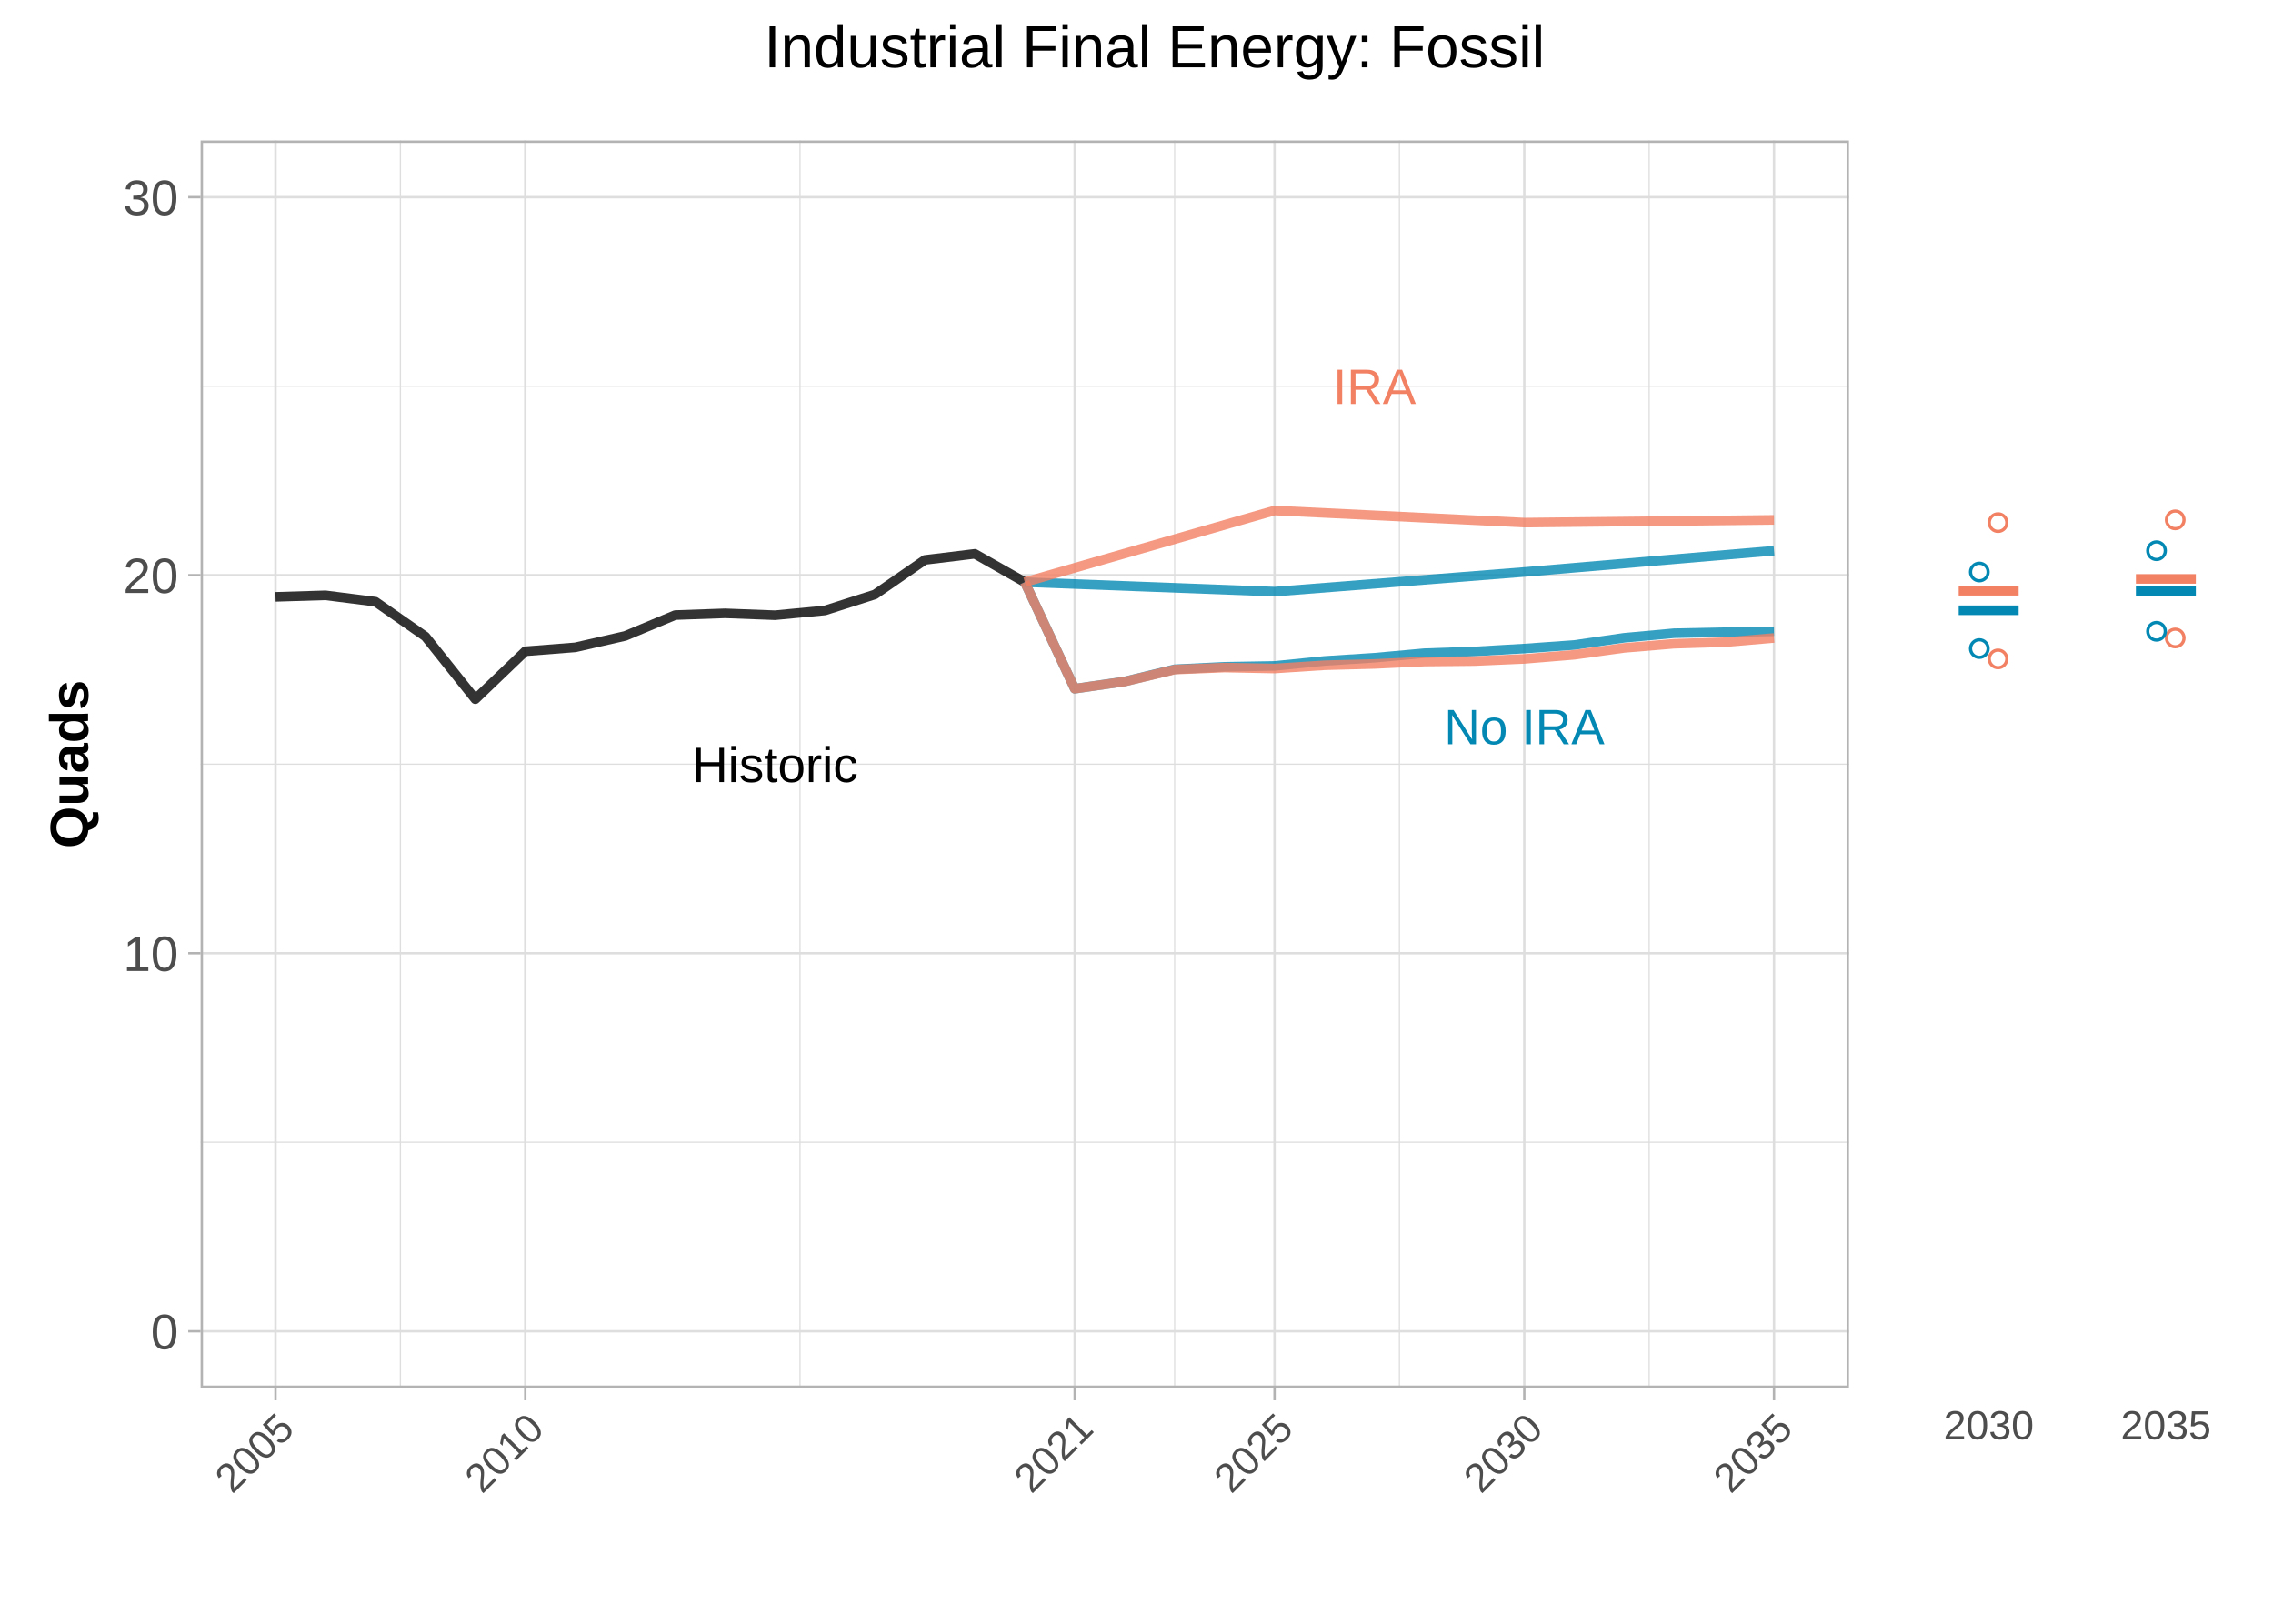
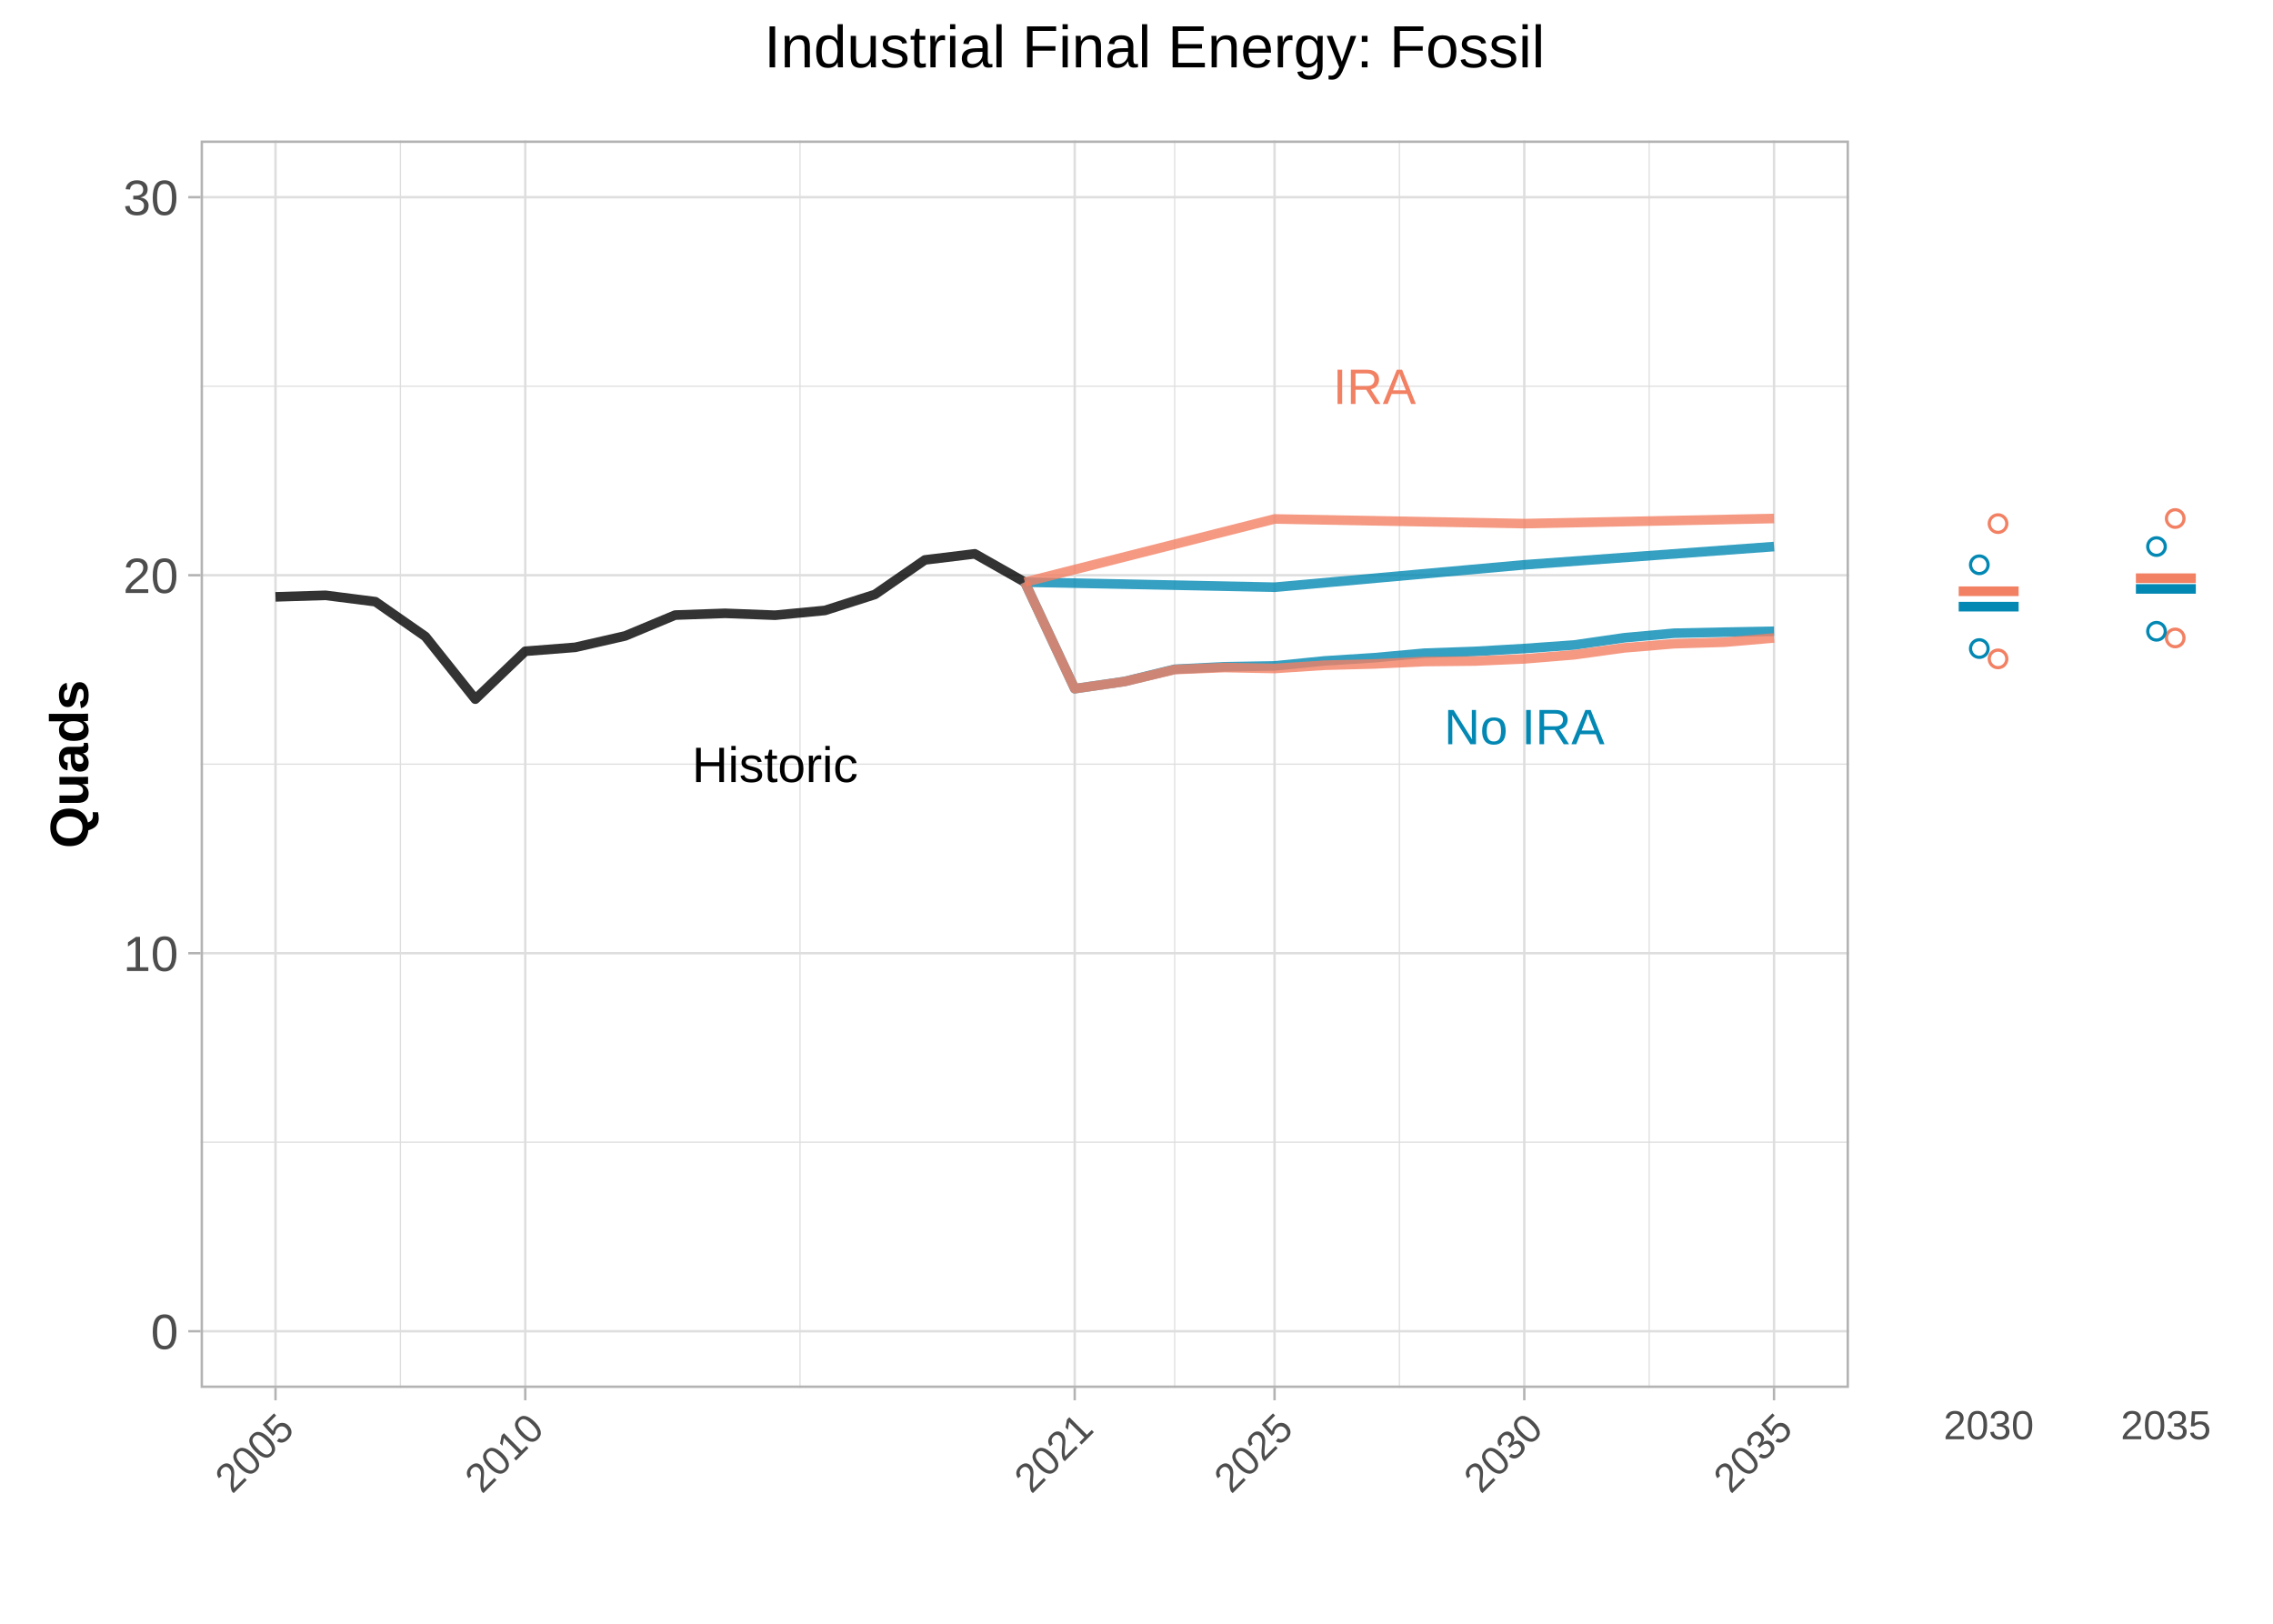
<svg xmlns="http://www.w3.org/2000/svg" class="svglite" width="504.00pt" height="360.00pt" viewBox="0 0 504.00 360.00">
  <defs>
    <style type="text/css">
    .svglite line, .svglite polyline, .svglite polygon, .svglite path, .svglite rect, .svglite circle {
      fill: none;
      stroke: #000000;
      stroke-linecap: round;
      stroke-linejoin: round;
      stroke-miterlimit: 10.00;
    }
    .svglite text {
      white-space: pre;
    }
  </style>
  </defs>
  <rect width="100%" height="100%" style="stroke: none; fill: #FFFFFF;" />
  <defs>
    <clipPath id="cpMC4wMHw1MDQuMDB8MC4wMHwzNjAuMDA=">
      <rect x="0.00" y="0.00" width="504.00" height="360.00" />
    </clipPath>
  </defs>
  <g clip-path="url(#cpMC4wMHw1MDQuMDB8MC4wMHwzNjAuMDA=)">
    <rect x="0.00" y="0.00" width="504.00" height="360.00" style="stroke-width: 1.07; stroke: #FFFFFF; fill: #FFFFFF;" />
  </g>
  <defs>
    <clipPath id="cpNS40OHw0MTkuOTR8MjMuMTh8MzU0LjUy">
      <rect x="5.48" y="23.18" width="414.46" height="331.34" />
    </clipPath>
  </defs>
  <g clip-path="url(#cpNS40OHw0MTkuOTR8MjMuMTh8MzU0LjUy)">
    <rect x="5.48" y="23.18" width="414.46" height="331.34" style="stroke-width: 1.07; stroke: #FFFFFF; fill: #FFFFFF;" />
  </g>
  <g clip-path="url(#cpMC4wMHw1MDQuMDB8MC4wMHwzNjAuMDA=)">
</g>
  <defs>
    <clipPath id="cpNDQuNDh8NDA5Ljk4fDMxLjE1fDMwNy43Mg==">
      <rect x="44.48" y="31.15" width="365.50" height="276.57" />
    </clipPath>
  </defs>
  <g clip-path="url(#cpNDQuNDh8NDA5Ljk4fDMxLjE1fDMwNy43Mg==)">
    <rect x="44.48" y="31.15" width="365.50" height="276.57" style="stroke-width: 1.07; stroke: none; fill: #FFFFFF;" />
    <polyline points="44.48,253.24 409.98,253.24 " style="stroke-width: 0.27; stroke: #DEDEDE; stroke-linecap: butt;" />
    <polyline points="44.48,169.43 409.98,169.43 " style="stroke-width: 0.27; stroke: #DEDEDE; stroke-linecap: butt;" />
    <polyline points="44.48,85.62 409.98,85.62 " style="stroke-width: 0.27; stroke: #DEDEDE; stroke-linecap: butt;" />
    <polyline points="88.78,307.72 88.78,31.15 " style="stroke-width: 0.27; stroke: #DEDEDE; stroke-linecap: butt;" />
    <polyline points="177.39,307.72 177.39,31.15 " style="stroke-width: 0.27; stroke: #DEDEDE; stroke-linecap: butt;" />
    <polyline points="260.46,307.72 260.46,31.15 " style="stroke-width: 0.27; stroke: #DEDEDE; stroke-linecap: butt;" />
    <polyline points="310.30,307.72 310.30,31.15 " style="stroke-width: 0.27; stroke: #DEDEDE; stroke-linecap: butt;" />
    <polyline points="365.68,307.72 365.68,31.15 " style="stroke-width: 0.27; stroke: #DEDEDE; stroke-linecap: butt;" />
    <polyline points="44.48,295.15 409.98,295.15 " style="stroke-width: 0.53; stroke: #DEDEDE; stroke-linecap: butt;" />
    <polyline points="44.48,211.34 409.98,211.34 " style="stroke-width: 0.53; stroke: #DEDEDE; stroke-linecap: butt;" />
    <polyline points="44.48,127.53 409.98,127.53 " style="stroke-width: 0.53; stroke: #DEDEDE; stroke-linecap: butt;" />
    <polyline points="44.48,43.72 409.98,43.72 " style="stroke-width: 0.53; stroke: #DEDEDE; stroke-linecap: butt;" />
    <polyline points="61.09,307.72 61.09,31.15 " style="stroke-width: 0.53; stroke: #DEDEDE; stroke-linecap: butt;" />
    <polyline points="116.47,307.72 116.47,31.15 " style="stroke-width: 0.53; stroke: #DEDEDE; stroke-linecap: butt;" />
    <polyline points="238.30,307.72 238.30,31.15 " style="stroke-width: 0.53; stroke: #DEDEDE; stroke-linecap: butt;" />
    <polyline points="282.61,307.72 282.61,31.15 " style="stroke-width: 0.53; stroke: #DEDEDE; stroke-linecap: butt;" />
    <polyline points="337.99,307.72 337.99,31.15 " style="stroke-width: 0.53; stroke: #DEDEDE; stroke-linecap: butt;" />
    <polyline points="393.36,307.72 393.36,31.15 " style="stroke-width: 0.53; stroke: #DEDEDE; stroke-linecap: butt;" />
    <polyline points="61.09,132.33 72.17,131.99 83.24,133.40 94.32,141.12 105.39,155.01 116.47,144.39 127.55,143.52 138.62,140.99 149.70,136.37 160.77,135.98 171.85,136.40 182.92,135.34 194.00,131.80 205.08,124.14 216.15,122.79 227.23,129.07 " style="stroke-width: 2.13; stroke: #000000; stroke-opacity: 0.80; stroke-linecap: butt;" />
-     <polyline points="227.23,129.07 282.61,131.17 337.99,126.82 393.36,122.10 " style="stroke-width: 2.13; stroke: #0388B3; stroke-opacity: 0.80; stroke-linecap: butt;" />
+     <polyline points="227.23,129.07 282.61,130.19 337.99,125.22 393.36,121.18 " style="stroke-width: 2.13; stroke: #0388B3; stroke-opacity: 0.80; stroke-linecap: butt;" />
    <polyline points="227.23,129.07 238.30,152.69 249.38,151.08 260.46,148.38 271.53,147.83 282.61,147.64 293.68,146.53 304.76,145.82 315.83,144.82 326.91,144.43 337.99,143.79 349.06,143.00 360.14,141.40 371.21,140.39 382.29,140.16 393.36,139.96 " style="stroke-width: 2.13; stroke: #0388B3; stroke-opacity: 0.80; stroke-linecap: butt;" />
-     <polyline points="227.23,129.07 282.61,113.19 337.99,115.87 393.36,115.26 " style="stroke-width: 2.13; stroke: #F28063; stroke-opacity: 0.80; stroke-linecap: butt;" />
+     <polyline points="227.23,129.07 282.61,115.06 337.99,116.09 393.36,114.96 " style="stroke-width: 2.13; stroke: #F28063; stroke-opacity: 0.80; stroke-linecap: butt;" />
    <polyline points="227.23,129.07 238.30,152.69 249.38,151.10 260.46,148.45 271.53,148.00 282.61,148.21 293.68,147.49 304.76,147.20 315.83,146.67 326.91,146.56 337.99,146.08 349.06,145.17 360.14,143.64 371.21,142.72 382.29,142.38 393.36,141.44 " style="stroke-width: 2.13; stroke: #F28063; stroke-opacity: 0.80; stroke-linecap: butt;" />
    <text x="171.85" y="173.38" text-anchor="middle" style="font-size: 11.04px; font-family: &quot;Arial&quot;;" textLength="36.76px" lengthAdjust="spacingAndGlyphs">Historic</text>
    <text x="337.99" y="165.00" text-anchor="middle" style="font-size: 11.04px;fill: #0388B3; font-family: &quot;Arial&quot;;" textLength="35.55px" lengthAdjust="spacingAndGlyphs">No IRA</text>
    <text x="304.76" y="89.57" text-anchor="middle" style="font-size: 11.04px;fill: #F28063; font-family: &quot;Arial&quot;;" textLength="18.39px" lengthAdjust="spacingAndGlyphs">IRA</text>
    <rect x="44.48" y="31.15" width="365.50" height="276.57" style="stroke-width: 1.07; stroke: #B3B3B3;" />
  </g>
  <g clip-path="url(#cpMC4wMHw1MDQuMDB8MC4wMHwzNjAuMDA=)">
    <text x="39.55" y="299.09" text-anchor="end" style="font-size: 11.00px;fill: #4D4D4D; font-family: &quot;Arial&quot;;" textLength="6.12px" lengthAdjust="spacingAndGlyphs">0</text>
    <text x="39.55" y="215.28" text-anchor="end" style="font-size: 11.00px;fill: #4D4D4D; font-family: &quot;Arial&quot;;" textLength="12.24px" lengthAdjust="spacingAndGlyphs">10</text>
    <text x="39.55" y="131.47" text-anchor="end" style="font-size: 11.00px;fill: #4D4D4D; font-family: &quot;Arial&quot;;" textLength="12.24px" lengthAdjust="spacingAndGlyphs">20</text>
    <text x="39.55" y="47.66" text-anchor="end" style="font-size: 11.00px;fill: #4D4D4D; font-family: &quot;Arial&quot;;" textLength="12.24px" lengthAdjust="spacingAndGlyphs">30</text>
    <polyline points="41.74,295.15 44.48,295.15 " style="stroke-width: 0.53; stroke: #B3B3B3; stroke-linecap: butt;" />
    <polyline points="41.74,211.34 44.48,211.34 " style="stroke-width: 0.53; stroke: #B3B3B3; stroke-linecap: butt;" />
    <polyline points="41.74,127.53 44.48,127.53 " style="stroke-width: 0.53; stroke: #B3B3B3; stroke-linecap: butt;" />
    <polyline points="41.74,43.72 44.48,43.72 " style="stroke-width: 0.53; stroke: #B3B3B3; stroke-linecap: butt;" />
    <polyline points="61.09,310.46 61.09,307.72 " style="stroke-width: 0.53; stroke: #B3B3B3; stroke-linecap: butt;" />
    <polyline points="116.47,310.46 116.47,307.72 " style="stroke-width: 0.53; stroke: #B3B3B3; stroke-linecap: butt;" />
    <polyline points="238.30,310.46 238.30,307.72 " style="stroke-width: 0.53; stroke: #B3B3B3; stroke-linecap: butt;" />
    <polyline points="282.61,310.46 282.61,307.72 " style="stroke-width: 0.53; stroke: #B3B3B3; stroke-linecap: butt;" />
    <polyline points="337.99,310.46 337.99,307.72 " style="stroke-width: 0.53; stroke: #B3B3B3; stroke-linecap: butt;" />
    <polyline points="393.36,310.46 393.36,307.72 " style="stroke-width: 0.53; stroke: #B3B3B3; stroke-linecap: butt;" />
    <text transform="translate(65.65,317.21) rotate(-45)" text-anchor="end" style="font-size: 9.00px;fill: #4D4D4D; font-family: &quot;Arial&quot;;" textLength="20.02px" lengthAdjust="spacingAndGlyphs">2005</text>
    <text transform="translate(121.03,317.21) rotate(-45)" text-anchor="end" style="font-size: 9.00px;fill: #4D4D4D; font-family: &quot;Arial&quot;;" textLength="20.02px" lengthAdjust="spacingAndGlyphs">2010</text>
    <text transform="translate(242.86,317.21) rotate(-45)" text-anchor="end" style="font-size: 9.00px;fill: #4D4D4D; font-family: &quot;Arial&quot;;" textLength="20.02px" lengthAdjust="spacingAndGlyphs">2021</text>
    <text transform="translate(287.16,317.21) rotate(-45)" text-anchor="end" style="font-size: 9.00px;fill: #4D4D4D; font-family: &quot;Arial&quot;;" textLength="20.02px" lengthAdjust="spacingAndGlyphs">2025</text>
    <text transform="translate(342.54,317.21) rotate(-45)" text-anchor="end" style="font-size: 9.00px;fill: #4D4D4D; font-family: &quot;Arial&quot;;" textLength="20.02px" lengthAdjust="spacingAndGlyphs">2030</text>
    <text transform="translate(397.92,317.21) rotate(-45)" text-anchor="end" style="font-size: 9.00px;fill: #4D4D4D; font-family: &quot;Arial&quot;;" textLength="20.02px" lengthAdjust="spacingAndGlyphs">2035</text>
    <text transform="translate(19.53,169.43) rotate(-90)" text-anchor="middle" style="font-size: 12.00px; font-weight: bold; font-family: &quot;Arial&quot;;" textLength="37.35px" lengthAdjust="spacingAndGlyphs">Quads</text>
  </g>
  <defs>
    <clipPath id="cpNDE5Ljk0fDQ1OS4yM3wyMy4xOHwzNTQuNTI=">
      <rect x="419.94" y="23.18" width="39.29" height="331.34" />
    </clipPath>
  </defs>
  <g clip-path="url(#cpNDE5Ljk0fDQ1OS4yM3wyMy4xOHwzNTQuNTI=)">
    <rect x="419.94" y="23.18" width="39.29" height="331.34" style="stroke-width: 1.07; stroke: #FFFFFF; fill: #FFFFFF;" />
  </g>
  <g clip-path="url(#cpMC4wMHw1MDQuMDB8MC4wMHwzNjAuMDA=)">
</g>
  <defs>
    <clipPath id="cpNDIyLjY4fDQ1OS4yM3wzMS4xNXwzMDcuNzI=">
      <rect x="422.68" y="31.15" width="36.55" height="276.57" />
    </clipPath>
  </defs>
  <g clip-path="url(#cpNDIyLjY4fDQ1OS4yM3wzMS4xNXwzMDcuNzI=)">
    <rect x="422.68" y="31.15" width="36.55" height="276.57" style="stroke-width: 1.07; stroke: none; fill: #FFFFFF;" />
    <circle cx="443.03" cy="146.08" r="1.95" style="stroke-width: 0.71; stroke: #F28063;" />
    <circle cx="438.88" cy="143.79" r="1.95" style="stroke-width: 0.71; stroke: #0388B3;" />
-     <circle cx="443.03" cy="115.87" r="1.95" style="stroke-width: 0.71; stroke: #F28063;" />
-     <circle cx="438.88" cy="126.82" r="1.95" style="stroke-width: 0.71; stroke: #0388B3;" />
-     <line x1="434.31" y1="135.30" x2="447.60" y2="135.30" style="stroke-width: 2.13; stroke: #0388B3; stroke-linecap: butt;" />
-     <line x1="434.31" y1="130.97" x2="447.60" y2="130.97" style="stroke-width: 2.13; stroke: #F28063; stroke-linecap: butt;" />
+     <circle cx="443.03" cy="116.09" r="1.95" style="stroke-width: 0.71; stroke: #F28063;" />
+     <circle cx="438.88" cy="125.22" r="1.95" style="stroke-width: 0.71; stroke: #0388B3;" />
+     <line x1="434.31" y1="134.50" x2="447.60" y2="134.50" style="stroke-width: 2.13; stroke: #0388B3; stroke-linecap: butt;" />
+     <line x1="434.31" y1="131.09" x2="447.60" y2="131.09" style="stroke-width: 2.13; stroke: #F28063; stroke-linecap: butt;" />
  </g>
  <g clip-path="url(#cpMC4wMHw1MDQuMDB8MC4wMHwzNjAuMDA=)">
    <text x="440.96" y="319.09" text-anchor="middle" style="font-size: 9.00px;fill: #4D4D4D; font-family: &quot;Arial&quot;;" textLength="20.02px" lengthAdjust="spacingAndGlyphs">2030</text>
  </g>
  <defs>
    <clipPath id="cpNDU5LjIzfDQ5OC41MnwyMy4xOHwzNTQuNTI=">
      <rect x="459.23" y="23.18" width="39.29" height="331.34" />
    </clipPath>
  </defs>
  <g clip-path="url(#cpNDU5LjIzfDQ5OC41MnwyMy4xOHwzNTQuNTI=)">
    <rect x="459.23" y="23.18" width="39.29" height="331.34" style="stroke-width: 1.07; stroke: #FFFFFF; fill: #FFFFFF;" />
  </g>
  <g clip-path="url(#cpMC4wMHw1MDQuMDB8MC4wMHwzNjAuMDA=)">
</g>
  <defs>
    <clipPath id="cpNDYxLjk3fDQ5OC41MnwzMS4xNXwzMDcuNzI=">
      <rect x="461.97" y="31.15" width="36.55" height="276.57" />
    </clipPath>
  </defs>
  <g clip-path="url(#cpNDYxLjk3fDQ5OC41MnwzMS4xNXwzMDcuNzI=)">
    <rect x="461.97" y="31.15" width="36.55" height="276.57" style="stroke-width: 1.07; stroke: none; fill: #FFFFFF;" />
    <circle cx="482.32" cy="141.44" r="1.95" style="stroke-width: 0.71; stroke: #F28063;" />
    <circle cx="478.17" cy="139.96" r="1.95" style="stroke-width: 0.71; stroke: #0388B3;" />
-     <circle cx="482.32" cy="115.26" r="1.95" style="stroke-width: 0.71; stroke: #F28063;" />
-     <circle cx="478.17" cy="122.10" r="1.95" style="stroke-width: 0.71; stroke: #0388B3;" />
-     <line x1="473.60" y1="131.03" x2="486.89" y2="131.03" style="stroke-width: 2.13; stroke: #0388B3; stroke-linecap: butt;" />
-     <line x1="473.60" y1="128.35" x2="486.89" y2="128.35" style="stroke-width: 2.13; stroke: #F28063; stroke-linecap: butt;" />
+     <circle cx="482.32" cy="114.96" r="1.95" style="stroke-width: 0.71; stroke: #F28063;" />
+     <circle cx="478.17" cy="121.18" r="1.95" style="stroke-width: 0.71; stroke: #0388B3;" />
+     <line x1="473.60" y1="130.57" x2="486.89" y2="130.57" style="stroke-width: 2.13; stroke: #0388B3; stroke-linecap: butt;" />
+     <line x1="473.60" y1="128.20" x2="486.89" y2="128.20" style="stroke-width: 2.13; stroke: #F28063; stroke-linecap: butt;" />
  </g>
  <g clip-path="url(#cpMC4wMHw1MDQuMDB8MC4wMHwzNjAuMDA=)">
    <text x="480.25" y="319.09" text-anchor="middle" style="font-size: 9.00px;fill: #4D4D4D; font-family: &quot;Arial&quot;;" textLength="20.02px" lengthAdjust="spacingAndGlyphs">2035</text>
    <text x="255.99" y="14.93" text-anchor="middle" style="font-size: 13.20px; font-family: &quot;Arial&quot;;" textLength="173.02px" lengthAdjust="spacingAndGlyphs">Industrial Final Energy: Fossil</text>
  </g>
</svg>
